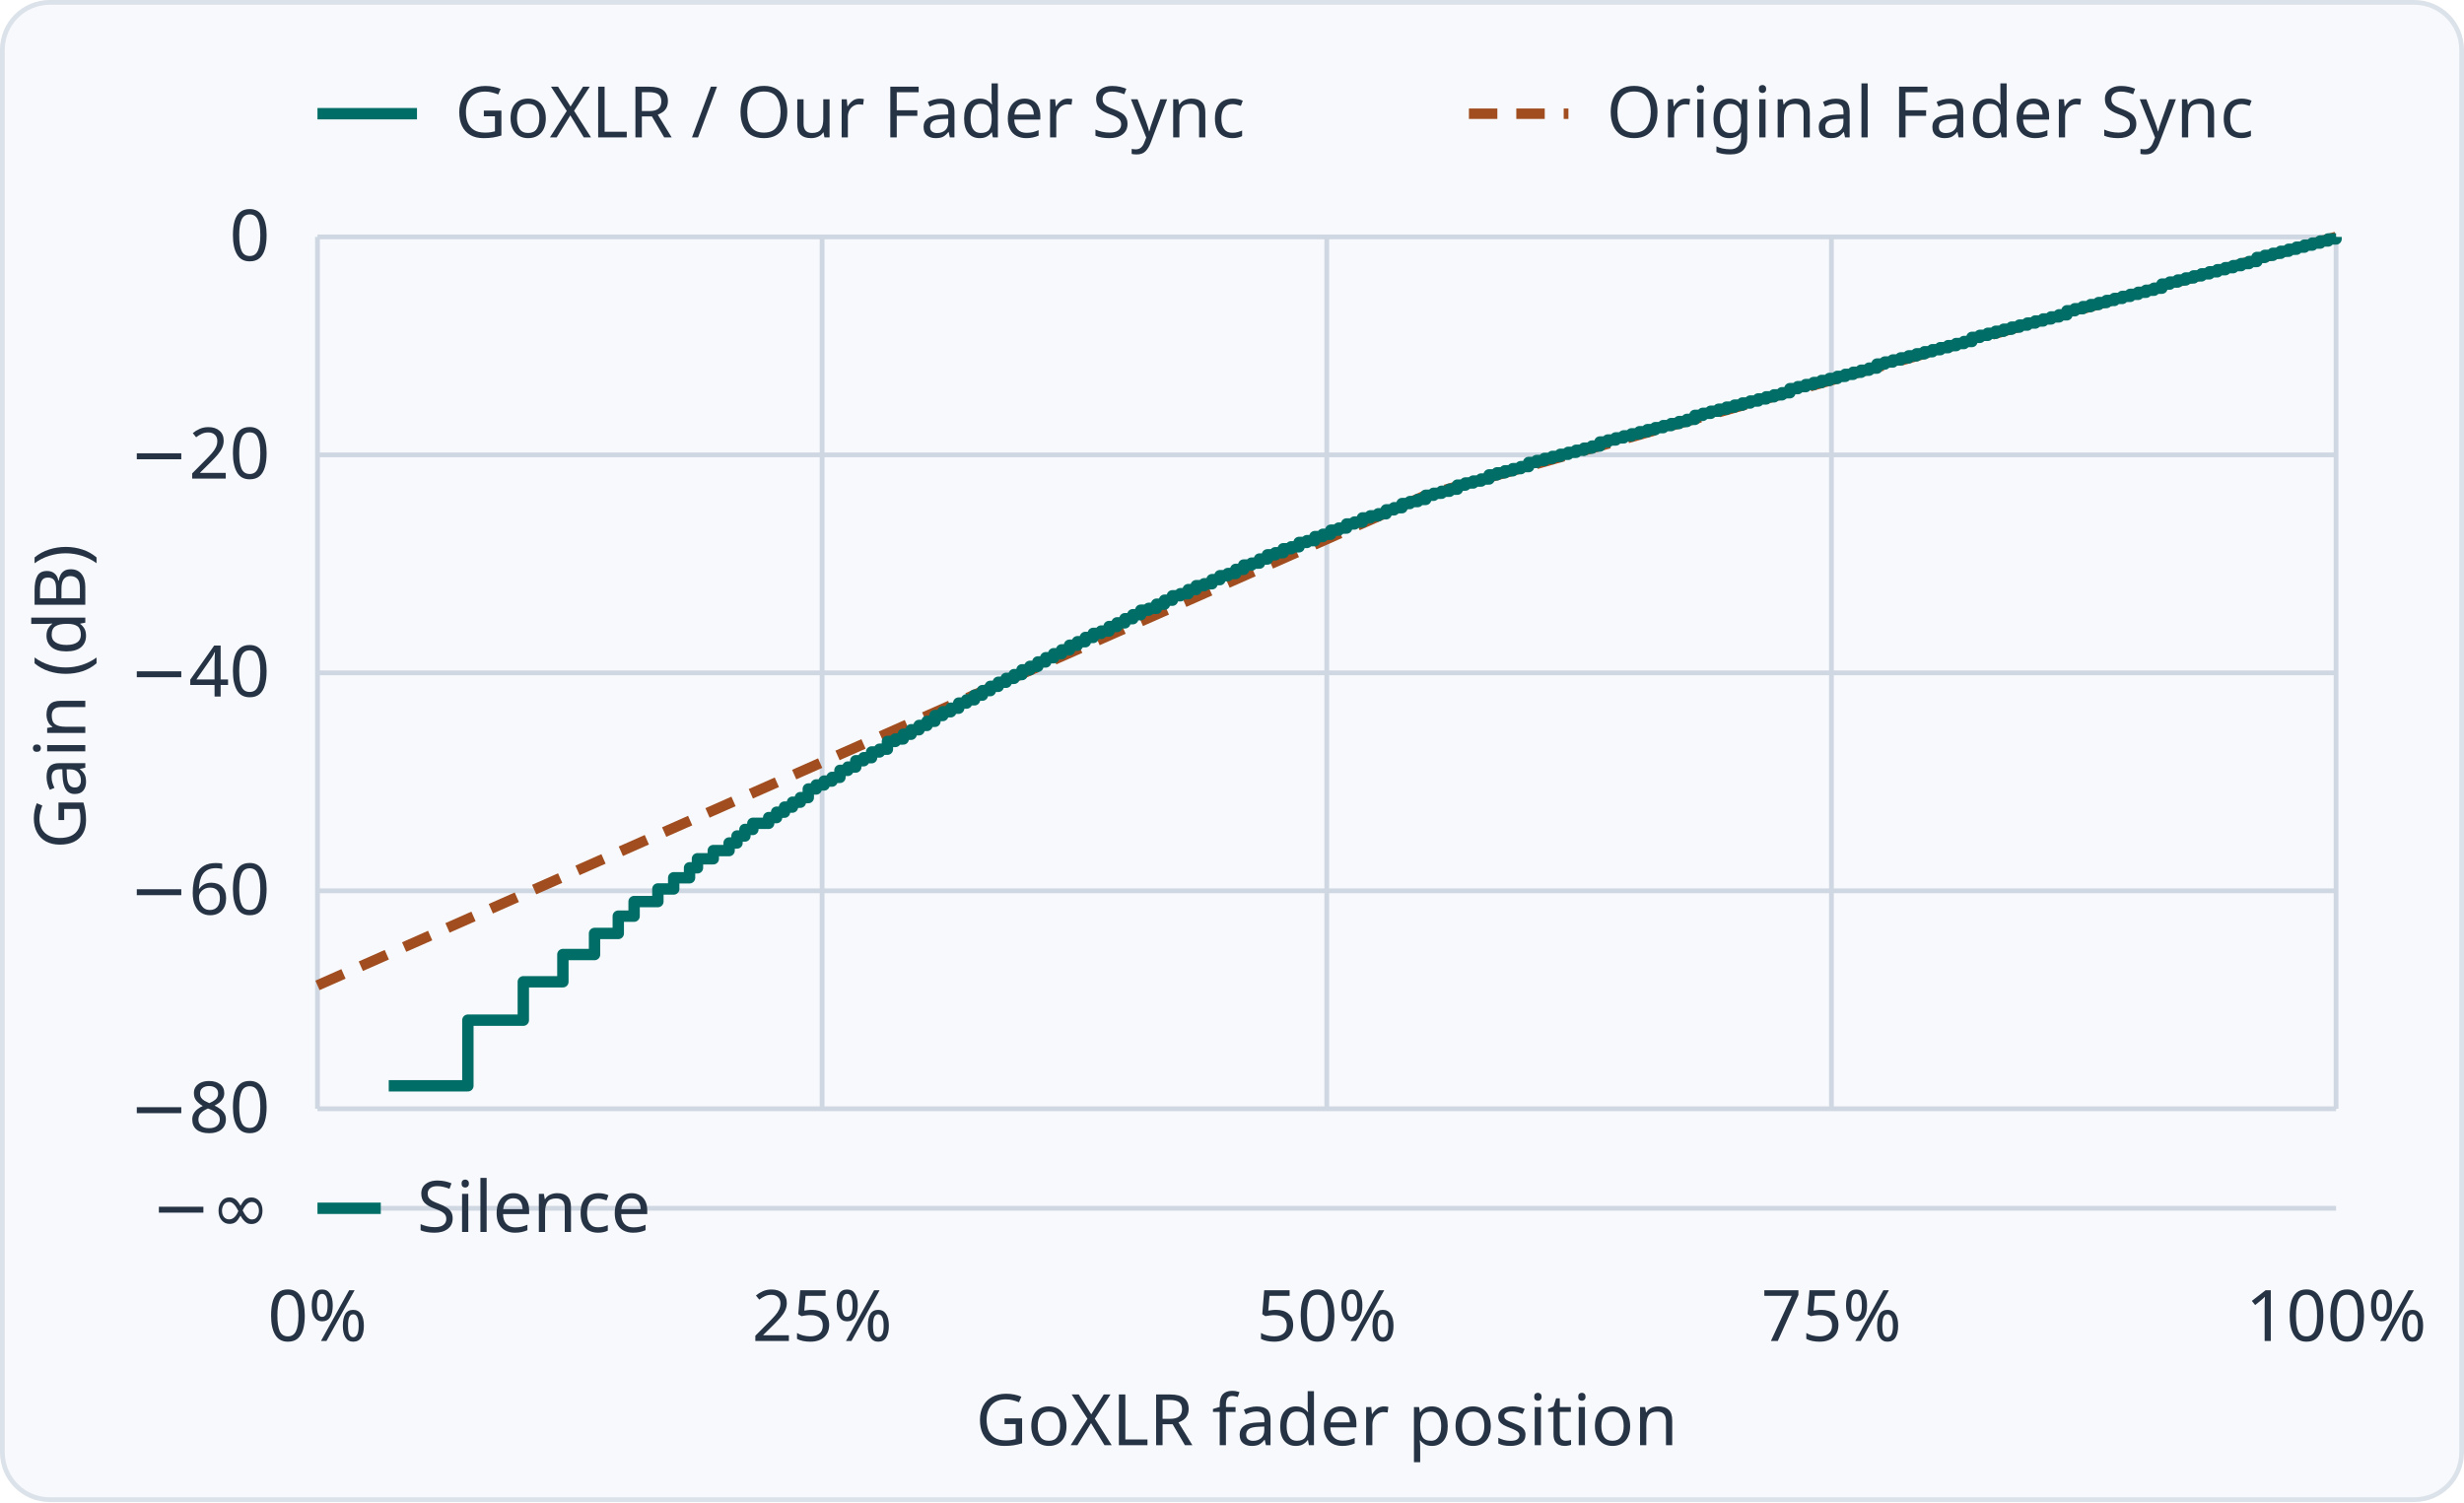
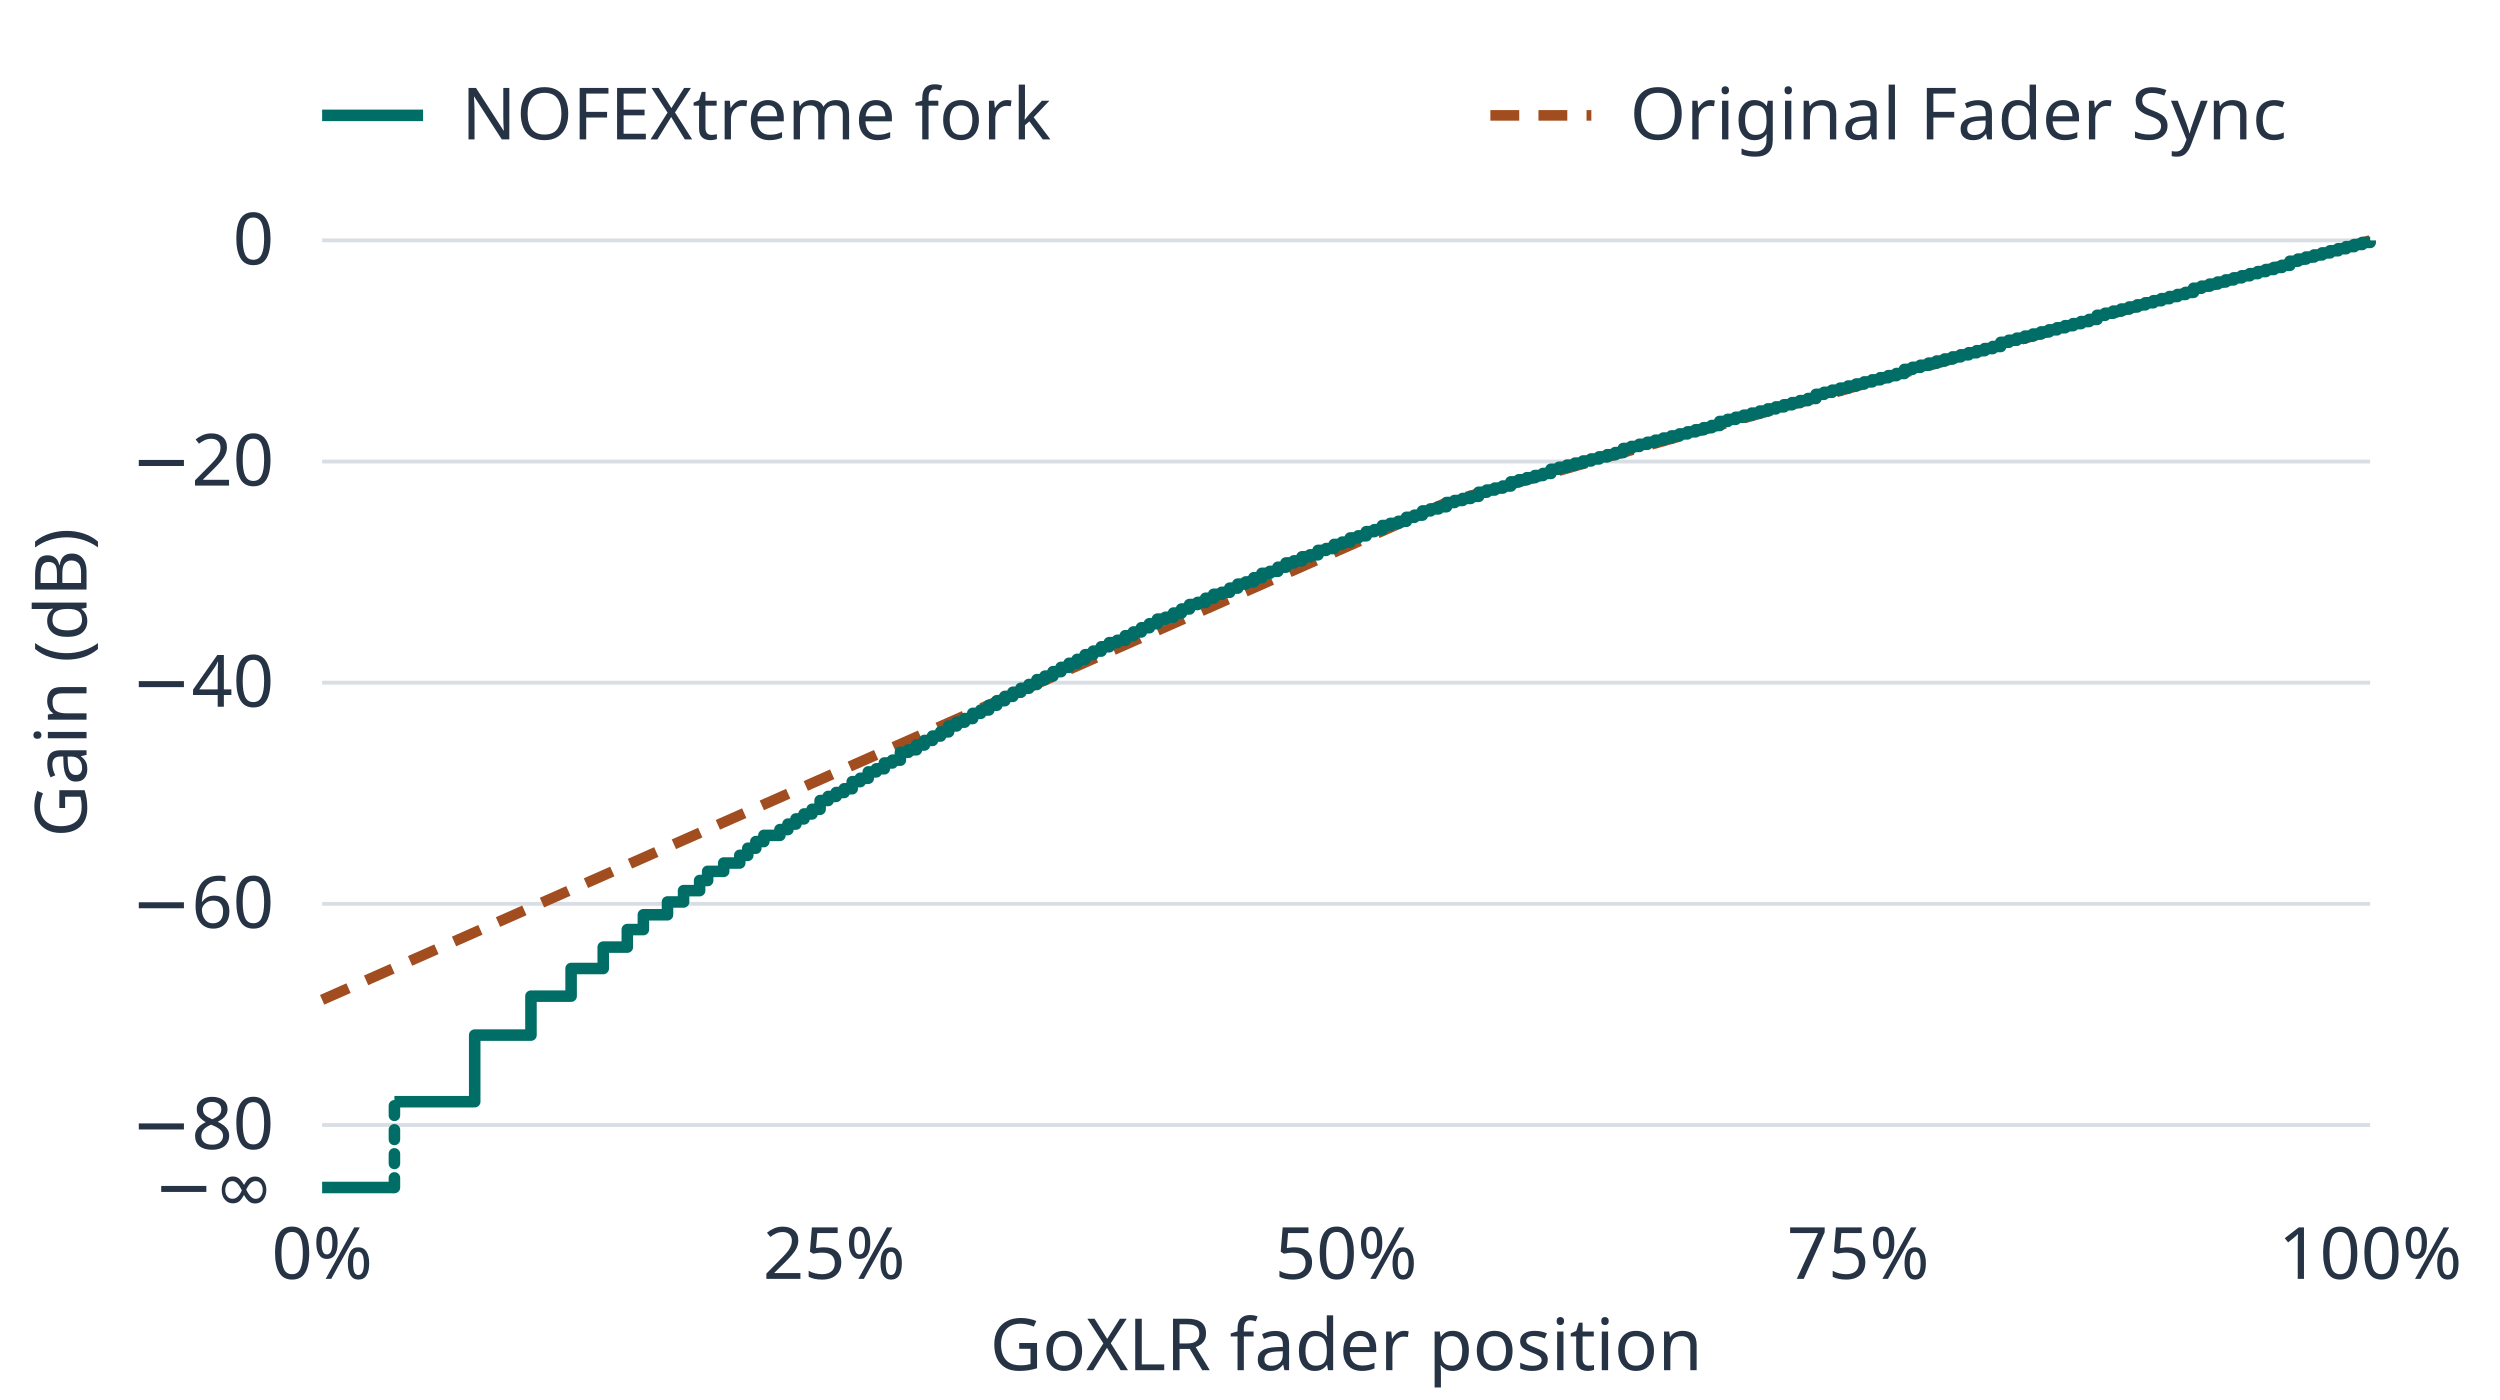
- <svg xmlns="http://www.w3.org/2000/svg" width="520" height="317" viewBox="0 0 520 317" role="img" aria-labelledby="title description">
+ <svg xmlns="http://www.w3.org/2000/svg" width="520" height="291" viewBox="0 0 520 291" role="img" aria-labelledby="title description">
  <style>
  svg { font: 15px system-ui, sans-serif; color-scheme: light dark }
  text { fill: #263344 }
-   .background { fill: #f7f9fc; stroke: #dce2ea }
-   .grid { stroke: #cfd7e2; fill: none }
+   .grid { stroke: #d8dee4; stroke-width: .8; fill: none }
  .measured { stroke: #006e66; stroke-width: 2.4; fill: none; stroke-linejoin: round }
+   .jump { stroke-dasharray: 2 3; stroke-linecap: round }
  .original { stroke: #a14d1f; stroke-width: 2.2; fill: none; stroke-dasharray: 6 4 }
  @media (prefers-color-scheme: dark) {
    text { fill: #e0e9f5 }
-     .background { fill: #121923; stroke: #343e4e }
    .grid { stroke: #364354 }
    .measured { stroke: #5cdebf }
    .original { stroke: #ffb482 }
  }
</style>
-   <rect class="background" x=".5" y=".5" width="519" height="316" rx="10" />
  <path class="measured" d="M67 24H88" />
-   <text x="96" y="29">GoXLR / Our Fader Sync</text>
+   <text x="96" y="29">NOFEXtreme fork</text>
  <path class="original" d="M310 24H331" />
  <text x="339" y="29">Original Fader Sync</text>
-   <text transform="translate(18 147) rotate(-90)" text-anchor="middle">Gain (dB)</text>
+   <text transform="translate(18 142) rotate(-90)" text-anchor="middle">Gain (dB)</text>
  <path class="grid" d="M67 50H493" />
  <text x="57" y="55" text-anchor="end">0</text>
  <path class="grid" d="M67 96H493" />
  <text x="57" y="101" text-anchor="end">−20</text>
  <path class="grid" d="M67 142H493" />
  <text x="57" y="147" text-anchor="end">−40</text>
  <path class="grid" d="M67 188H493" />
  <text x="57" y="193" text-anchor="end">−60</text>
  <path class="grid" d="M67 234H493" />
  <text x="57" y="239" text-anchor="end">−80</text>
-   <path class="grid" d="M67 50V234" />
-   <text x="67" y="283" text-anchor="middle">0%</text>
-   <path class="grid" d="M173.5 50V234" />
-   <text x="173.5" y="283" text-anchor="middle">25%</text>
-   <path class="grid" d="M280 50V234" />
-   <text x="280" y="283" text-anchor="middle">50%</text>
-   <path class="grid" d="M386.5 50V234" />
-   <text x="386.5" y="283" text-anchor="middle">75%</text>
-   <path class="grid" d="M493 50V234" />
-   <text x="493" y="283" text-anchor="middle">100%</text>
+   <text x="67" y="266" text-anchor="middle">0%</text>
+   <text x="173.5" y="266" text-anchor="middle">25%</text>
+   <text x="280" y="266" text-anchor="middle">50%</text>
+   <text x="386.5" y="266" text-anchor="middle">75%</text>
+   <text x="493" y="266" text-anchor="middle">100%</text>
  <path class="original" d="M67.00,207.96 L300.88,104.54 L493.00,50.00" />
  <path class="measured" d="M82.04,229.15 H98.74V215.30 H110.44V207.20 H118.79V201.45 H125.47V197.00 H130.48V193.35 H133.82V190.27 H138.84V187.61 H142.18V185.25 H145.52V183.15 H147.19V181.24 H150.53V179.51 H153.87V177.91 H155.54V176.43 H157.21V175.05 H158.88V173.76 H162.22V172.55 H163.89V171.41 H165.56V170.33 H167.24V169.30 H168.91V168.33 H170.58V166.51 H172.25V165.66 H173.92V164.84 H175.59V164.06 H177.26V162.58 H178.93V161.88 H180.60V160.55 H182.27V159.91 H183.94V158.70 H185.61V158.12 H187.28V156.48 H188.95V155.96 H190.62V154.96 H192.29V154.01 H193.96V153.10 H195.64V152.23 H197.31V151.00 H198.98V150.21 H200.65V149.46 H202.32V148.38 H203.99V147.69 H205.66V146.70 H207.33V145.75 H209.00V144.85 H210.67V143.99 H212.34V143.16 H214.01V142.37 H215.68V141.36 H217.35V140.63 H219.02V139.70 H220.69V138.81 H222.36V137.96 H224.04V137.15 H225.71V136.17 H227.38V135.43 H229.05V134.53 H230.72V133.67 H232.39V133.18 H234.06V132.22 H235.73V131.45 H237.40V130.57 H239.07V129.73 H240.74V128.78 H242.41V128.39 H244.08V127.51 H245.75V126.67 H247.42V125.74 H249.09V125.30 H250.76V124.43 H252.44V123.60 H254.11V123.20 H255.78V122.33 H257.45V121.49 H259.12V121.04 H260.79V120.16 H262.46V119.25 H264.13V118.84 H265.80V117.98 H267.47V117.09 H269.14V116.65 H270.81V115.81 H272.48V115.40 H274.15V114.48 H275.82V114.10 H277.49V113.24 H279.16V112.76 H280.84V111.89 H282.51V111.45 H284.18V110.58 H285.85V110.17 H287.52V109.30 H289.19V108.86 H290.86V108.43 H292.53V107.60 H294.20V107.15 H295.87V106.27 H297.54V105.85 H299.21V105.40 H300.88V104.52 H302.55V104.10 H304.22V103.68 H305.89V103.24 H307.56V102.38 H309.24V101.93 H310.91V101.52 H312.58V101.09 H314.25V100.22 H315.92V99.79 H317.59V99.36 H319.26V98.91 H320.93V98.48 H322.60V97.60 H324.27V97.19 H325.94V96.74 H327.61V96.32 H329.28V95.88 H330.95V95.46 H332.62V95.02 H334.29V94.58 H335.96V94.14 H337.64V93.28 H339.31V92.86 H340.98V92.41 H342.65V91.99 H344.32V91.55 H345.99V91.11 H347.66V90.67 H349.33V90.25 H351.00V89.82 H352.67V89.39 H354.34V88.96 H356.01V88.51 H357.68V87.66 H359.35V87.23 H361.02V86.79 H362.69V86.36 H364.36V85.92 H366.04V85.50 H367.71V85.05 H369.38V84.63 H371.05V84.19 H372.72V83.75 H374.39V83.33 H376.06V82.89 H377.73V82.02 H379.40V81.60 H381.07V81.16 H382.74V80.73 H384.41V80.29 H386.08V79.87 H387.75V79.43 H389.42V79.00 H391.09V78.56 H392.76V78.13 H394.44V77.69 H396.11V76.83 H397.78V76.40 H399.45V75.97 H401.12V75.53 H402.79V75.10 H404.46V74.67 H406.13V74.23 H407.80V73.80 H409.47V73.37 H411.14V72.94 H412.81V72.50 H414.48V72.07 H416.15V71.20 H417.82V70.77 H419.49V70.34 H421.16V69.91 H422.84V69.48 H424.51V69.04 H426.18V68.61 H427.85V68.18 H429.52V67.74 H431.19V67.31 H432.86V66.88 H434.53V66.44 H436.20V65.58 H437.87V65.15 H439.54V64.71 H441.21V64.28 H442.88V63.85 H444.55V63.41 H446.22V62.98 H447.89V62.55 H449.56V62.12 H451.24V61.68 H452.91V61.25 H454.58V60.82 H456.25V59.95 H457.92V59.52 H459.59V59.09 H461.26V58.66 H462.93V58.22 H464.60V57.79 H466.27V57.36 H467.94V56.92 H469.61V56.49 H471.28V56.06 H472.95V55.63 H474.62V55.19 H476.29V54.33 H477.96V53.89 H479.64V53.46 H481.31V53.03 H482.98V52.60 H484.65V52.16 H486.32V51.73 H487.99V51.30 H489.66V50.86 H491.33V50.43 H493.00V50.00 H493.00" />
-   <path class="grid" d="M67 255H493" />
-   <path class="measured" d="M67 255H80.36" />
-   <text x="57" y="260" text-anchor="end">−∞</text>
-   <text x="88" y="260">Silence</text>
-   <text x="280" y="305" text-anchor="middle">GoXLR fader position</text>
+   <path class="measured" d="M67 247H82.04" />
+   <path class="measured jump" d="M82.04 247V229.15" />
+   <text x="57" y="252" text-anchor="end">−∞</text>
+   <text x="280" y="285" text-anchor="middle">GoXLR fader position</text>
</svg>
